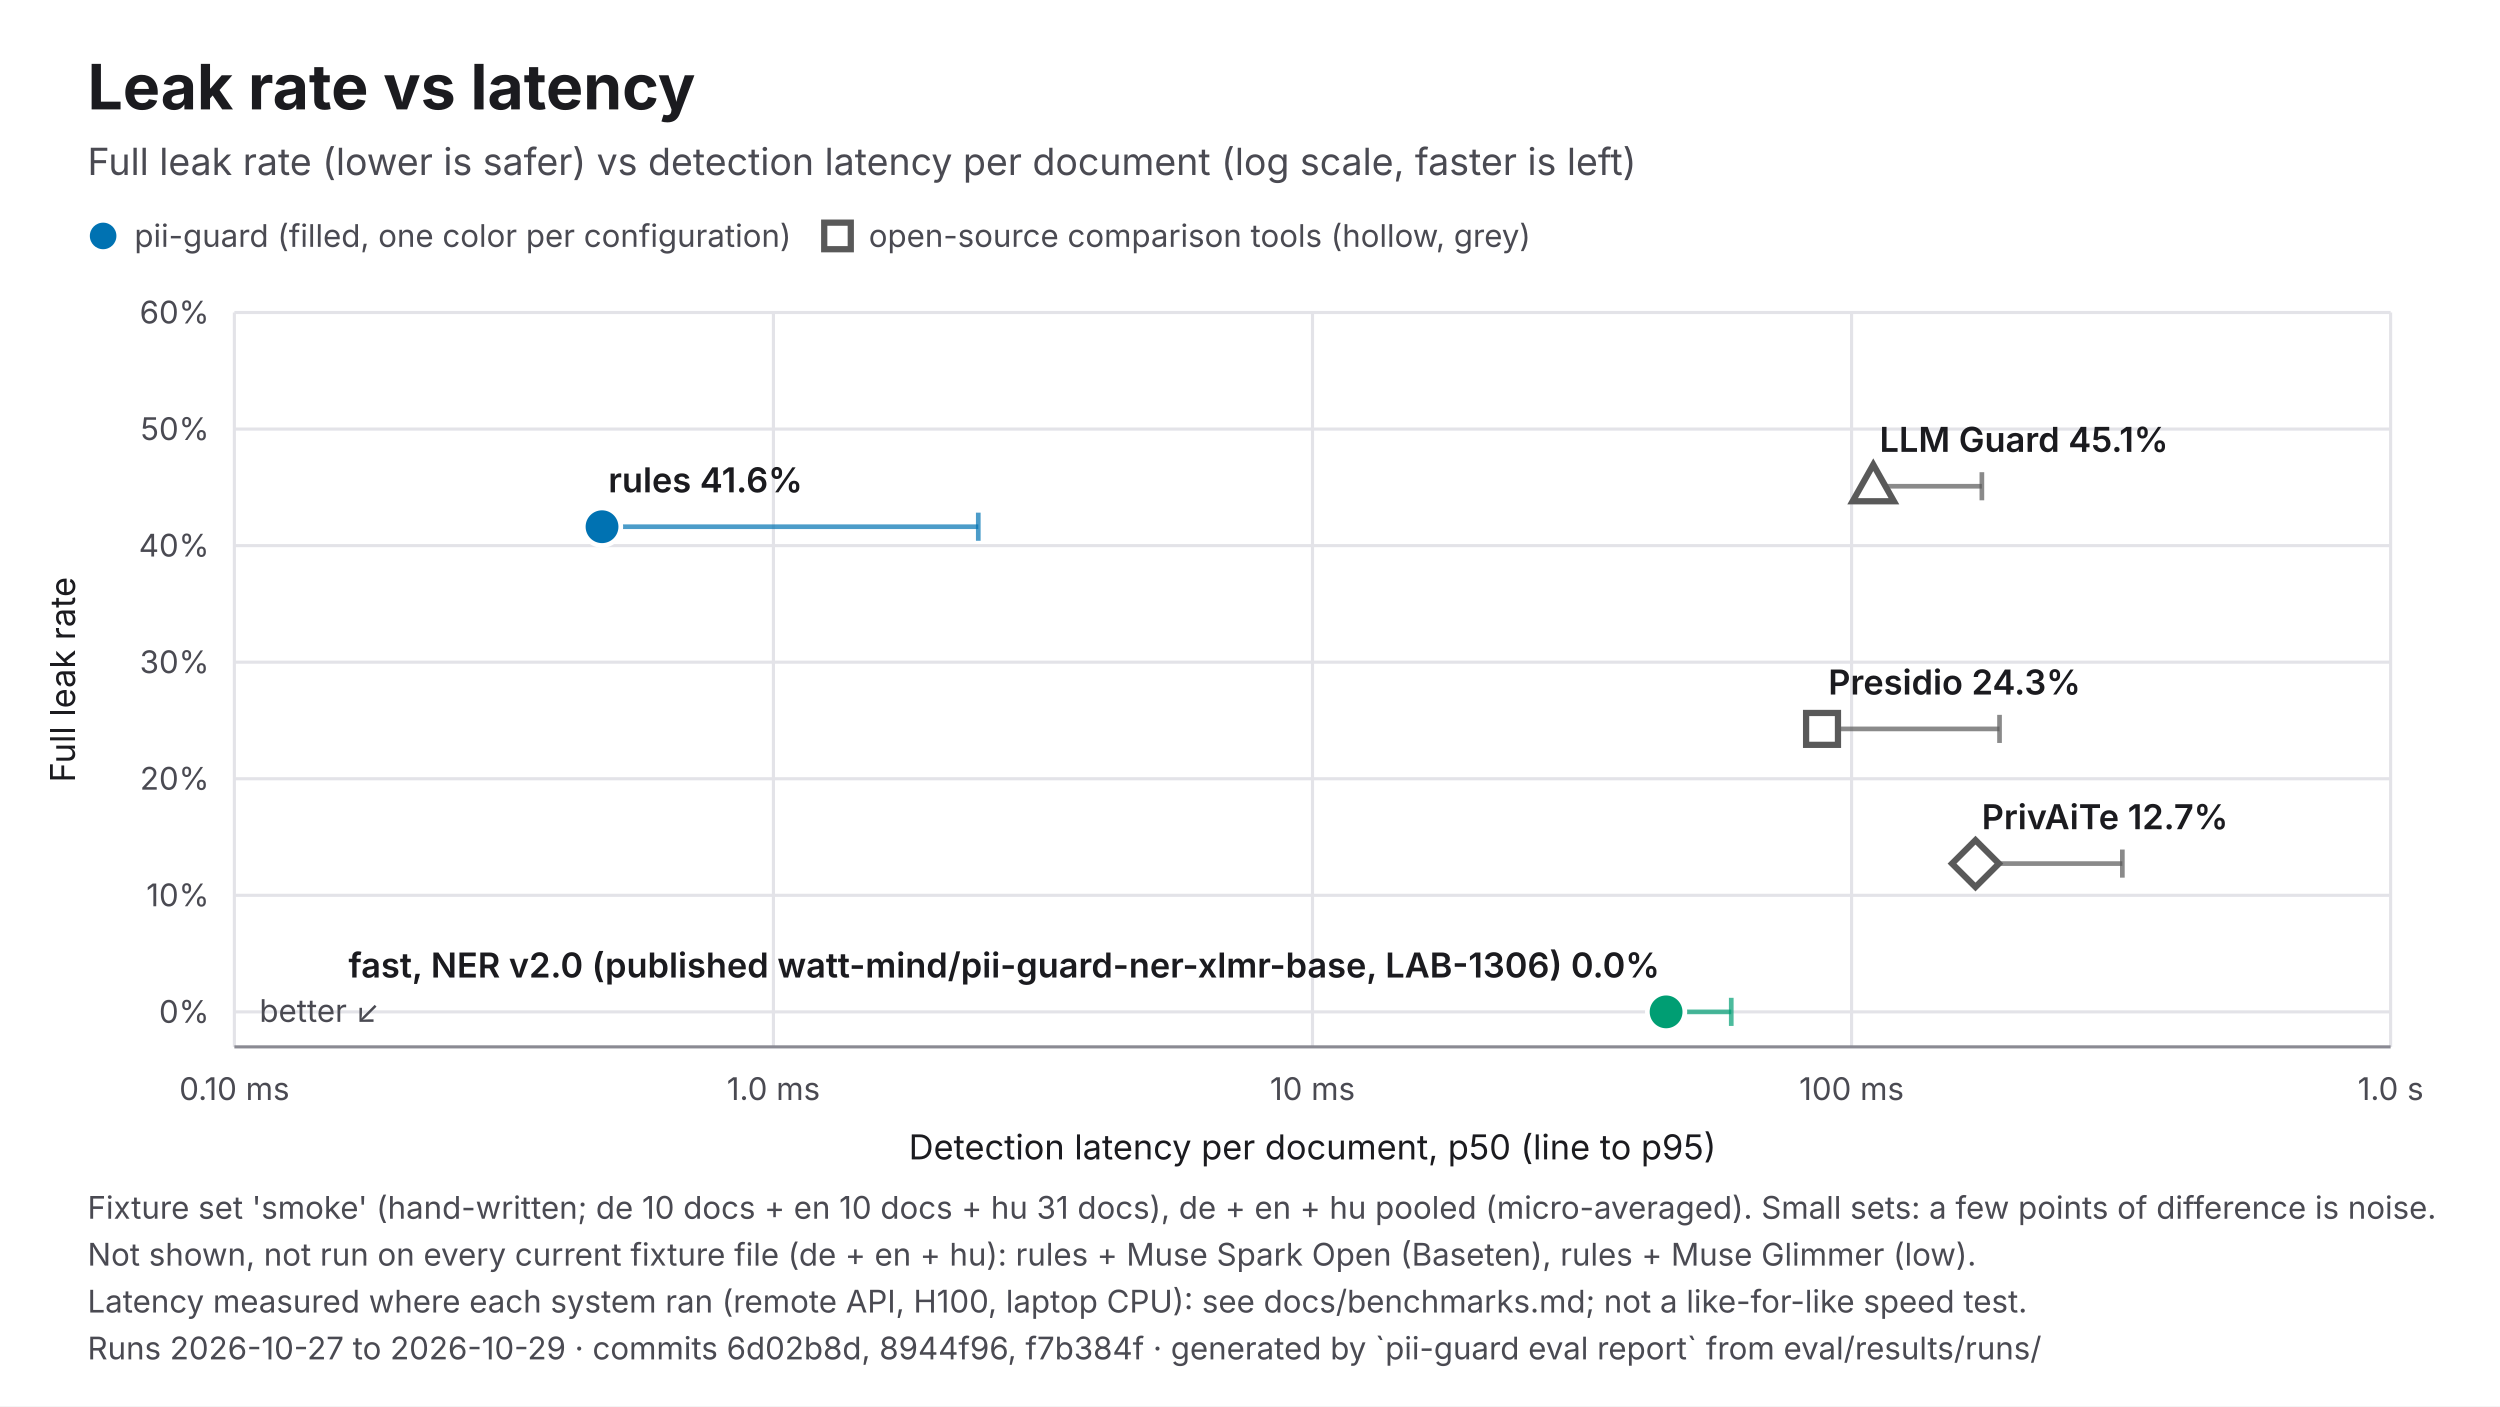
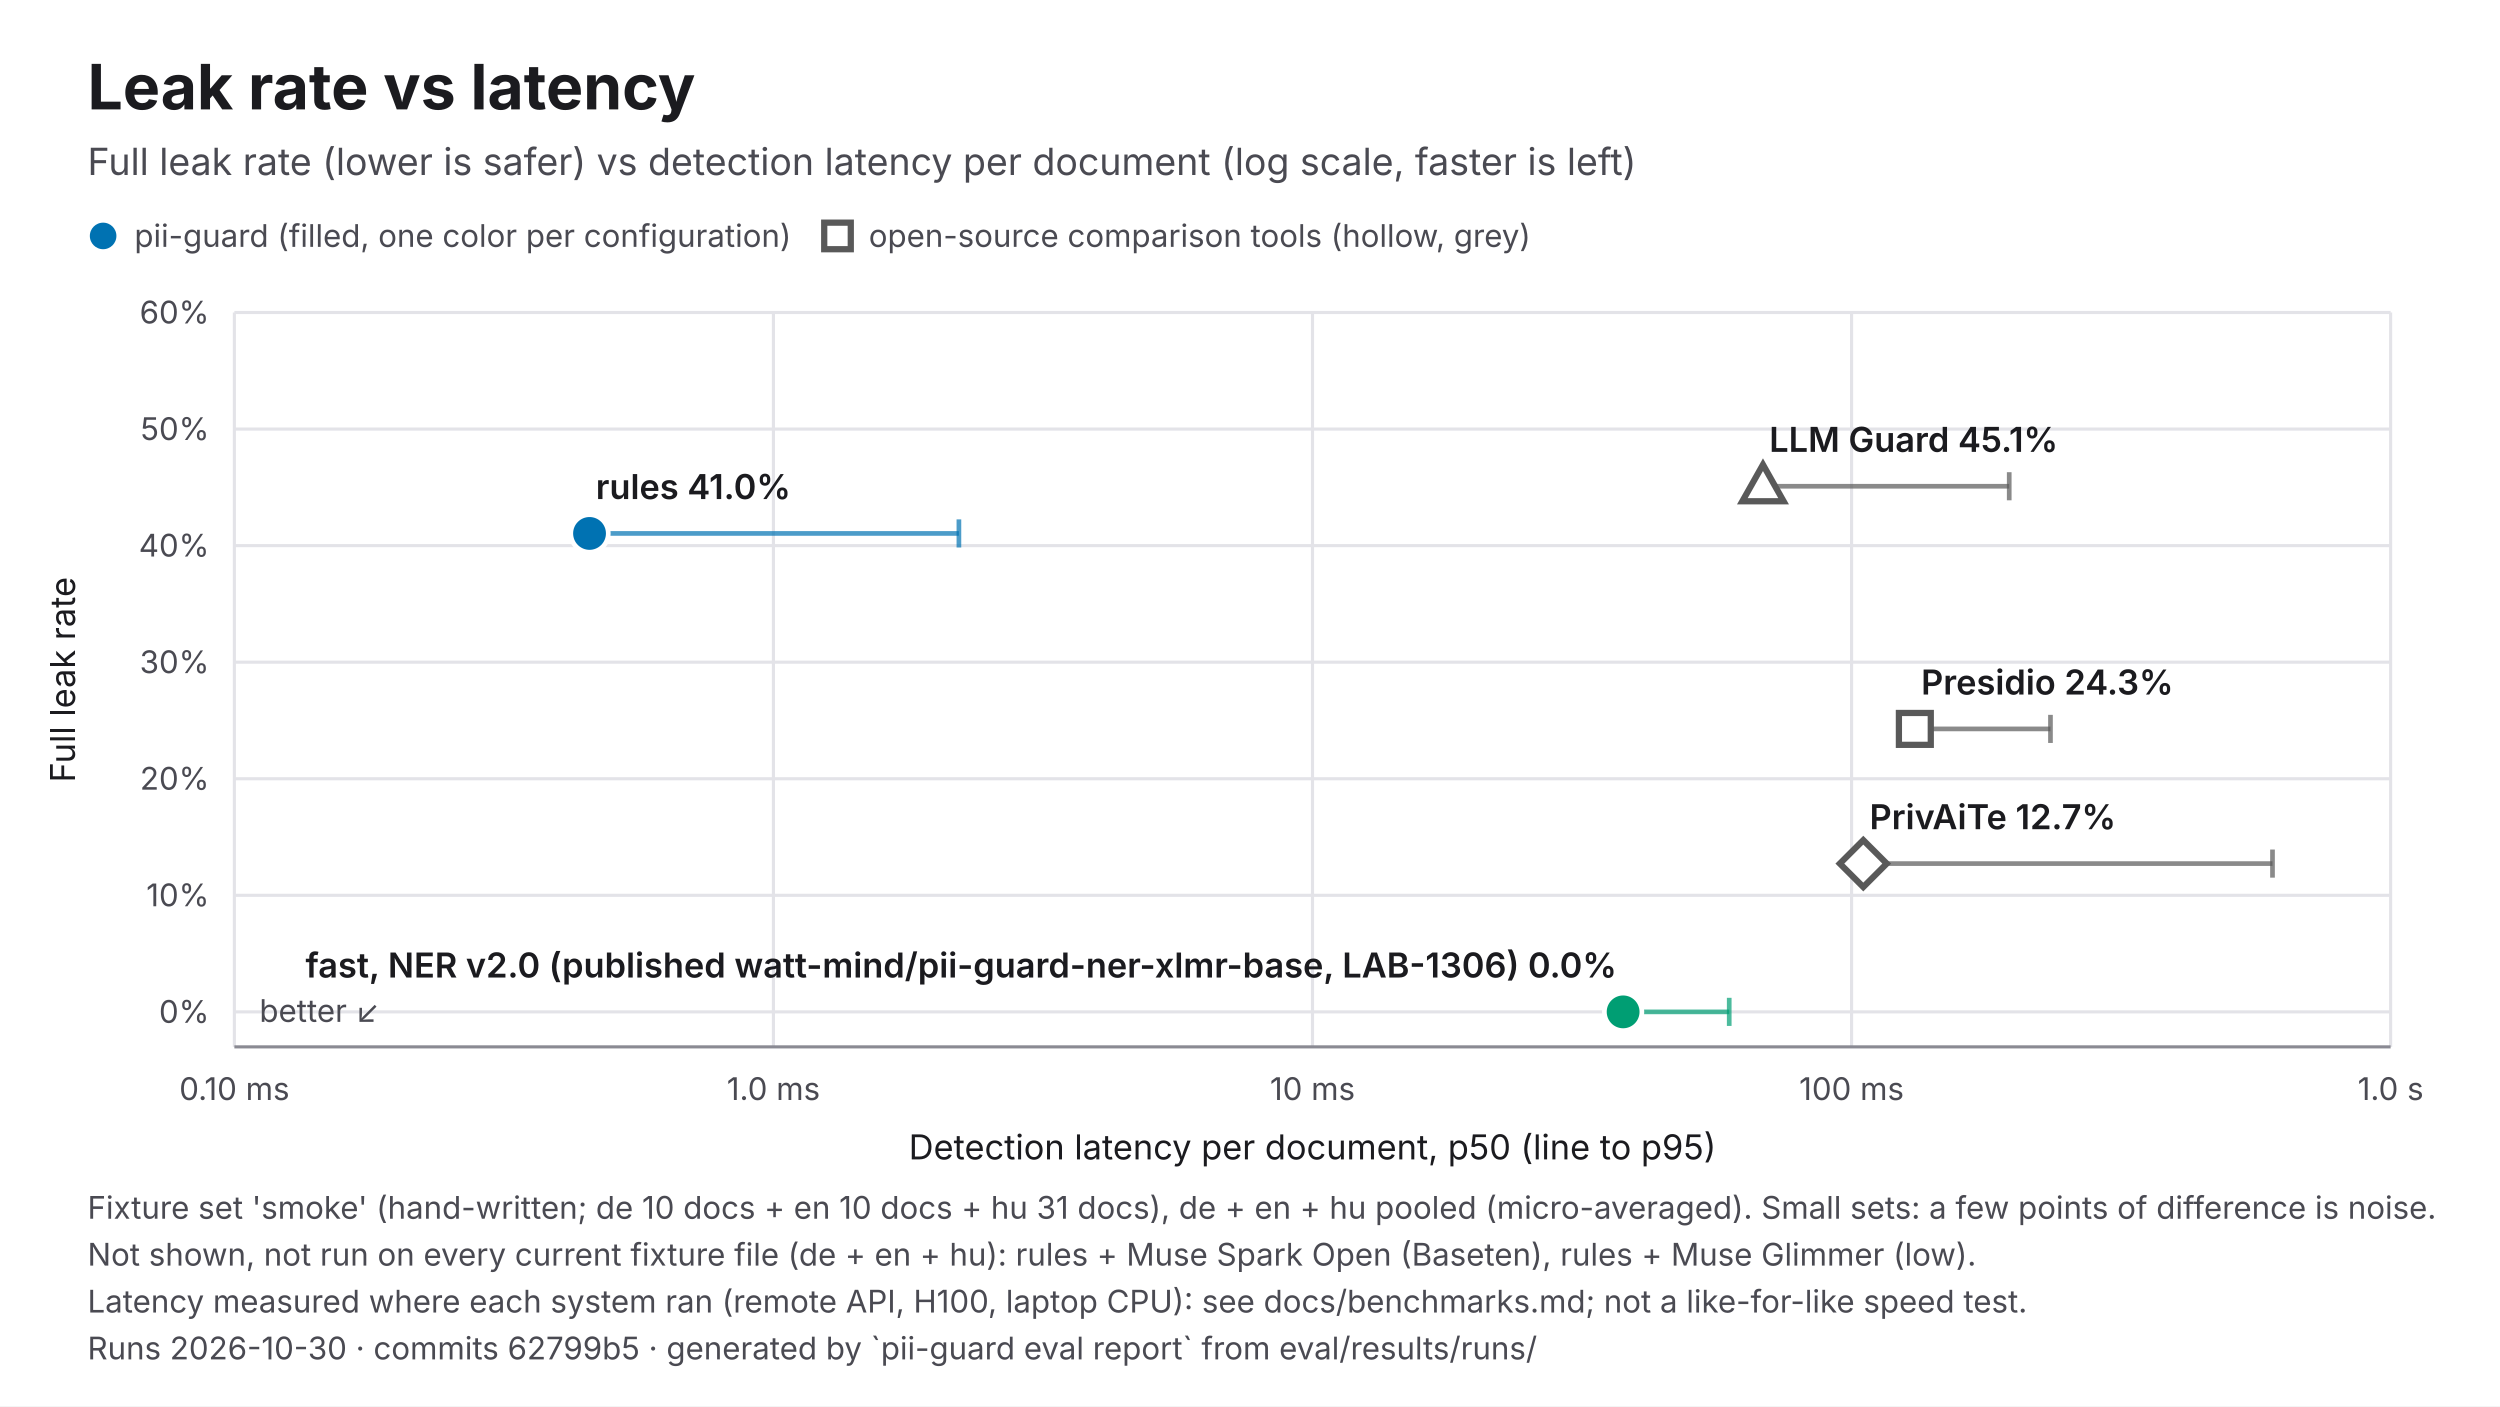
<svg xmlns="http://www.w3.org/2000/svg" viewBox="0 0 1600 900" width="1600" height="900" role="img" aria-labelledby="t d" font-family="Inter, 'Helvetica Neue', Helvetica, Arial, sans-serif">
  <rect width="1600" height="900" fill="#FFFFFF" />
  <text x="56" y="70" font-size="40" fill="#1B1B1F" font-weight="700">Leak rate vs latency</text>
  <text x="56" y="112" font-size="24" fill="#4A4A52">Full leak rate (lower is safer) vs detection latency per document (log scale, faster is left)</text>
  <line x1="150" y1="647.6" x2="1530" y2="647.6" stroke="#E3E3E8" stroke-width="2" />
  <text x="134" y="654.6" font-size="20" fill="#4A4A52" text-anchor="end">0%</text>
  <line x1="150" y1="573" x2="1530" y2="573" stroke="#E3E3E8" stroke-width="2" />
  <text x="134" y="580" font-size="20" fill="#4A4A52" text-anchor="end">10%</text>
  <line x1="150" y1="498.4" x2="1530" y2="498.4" stroke="#E3E3E8" stroke-width="2" />
  <text x="134" y="505.4" font-size="20" fill="#4A4A52" text-anchor="end">20%</text>
  <line x1="150" y1="423.8" x2="1530" y2="423.8" stroke="#E3E3E8" stroke-width="2" />
  <text x="134" y="430.8" font-size="20" fill="#4A4A52" text-anchor="end">30%</text>
  <line x1="150" y1="349.2" x2="1530" y2="349.2" stroke="#E3E3E8" stroke-width="2" />
  <text x="134" y="356.2" font-size="20" fill="#4A4A52" text-anchor="end">40%</text>
  <line x1="150" y1="274.6" x2="1530" y2="274.6" stroke="#E3E3E8" stroke-width="2" />
  <text x="134" y="281.6" font-size="20" fill="#4A4A52" text-anchor="end">50%</text>
  <line x1="150" y1="200" x2="1530" y2="200" stroke="#E3E3E8" stroke-width="2" />
  <text x="134" y="207" font-size="20" fill="#4A4A52" text-anchor="end">60%</text>
  <line x1="150" y1="200" x2="150" y2="670" stroke="#E3E3E8" stroke-width="2" />
  <text x="150" y="704" font-size="20" fill="#4A4A52" text-anchor="middle">0.10 ms</text>
  <line x1="495" y1="200" x2="495" y2="670" stroke="#E3E3E8" stroke-width="2" />
  <text x="495" y="704" font-size="20" fill="#4A4A52" text-anchor="middle">1.0 ms</text>
  <line x1="840" y1="200" x2="840" y2="670" stroke="#E3E3E8" stroke-width="2" />
  <text x="840" y="704" font-size="20" fill="#4A4A52" text-anchor="middle">10 ms</text>
  <line x1="1185" y1="200" x2="1185" y2="670" stroke="#E3E3E8" stroke-width="2" />
  <text x="1185" y="704" font-size="20" fill="#4A4A52" text-anchor="middle">100 ms</text>
  <line x1="1530" y1="200" x2="1530" y2="670" stroke="#E3E3E8" stroke-width="2" />
  <text x="1530" y="704" font-size="20" fill="#4A4A52" text-anchor="middle">1.0 s</text>
  <line x1="150" y1="670" x2="1530" y2="670" stroke="#8A8A93" stroke-width="2" />
  <text x="840" y="742" font-size="22" fill="#1B1B1F" text-anchor="middle">Detection latency per document, p50 (line to p95)</text>
  <text x="48" y="435" font-size="22" fill="#1B1B1F" text-anchor="middle" transform="rotate(-90 48 435)">Full leak rate</text>
  <text x="166" y="654" font-size="20" fill="#4A4A52">better ↙</text>
-   <line x1="385.3" y1="337.1" x2="626.1" y2="337.1" stroke="#0072B2" stroke-width="3" opacity="0.7" />
-   <line x1="626.1" y1="328.1" x2="626.1" y2="346.1" stroke="#0072B2" stroke-width="3" opacity="0.7" />
-   <line x1="1066.3" y1="647.6" x2="1108" y2="647.6" stroke="#009E73" stroke-width="3" opacity="0.7" />
-   <line x1="1108" y1="638.6" x2="1108" y2="656.6" stroke="#009E73" stroke-width="3" opacity="0.7" />
-   <line x1="1166.1" y1="466.5" x2="1279.7" y2="466.5" stroke="#595959" stroke-width="3" opacity="0.7" />
-   <line x1="1279.7" y1="457.5" x2="1279.7" y2="475.5" stroke="#595959" stroke-width="3" opacity="0.7" />
-   <line x1="1198.9" y1="311.2" x2="1268.4" y2="311.2" stroke="#595959" stroke-width="3" opacity="0.7" />
-   <line x1="1268.4" y1="302.2" x2="1268.4" y2="320.2" stroke="#595959" stroke-width="3" opacity="0.7" />
-   <line x1="1264.3" y1="552.7" x2="1358.3" y2="552.7" stroke="#595959" stroke-width="3" opacity="0.7" />
-   <line x1="1358.3" y1="543.7" x2="1358.3" y2="561.7" stroke="#595959" stroke-width="3" opacity="0.7" />
-   <circle cx="385.3" cy="337.1" r="12" fill="#0072B2" stroke="#FFFFFF" stroke-width="3" />
-   <text x="389.3" y="315.1" font-size="22" fill="#1B1B1F" font-weight="600">rules 41.6%</text>
-   <circle cx="1066.3" cy="647.6" r="12" fill="#009E73" stroke="#FFFFFF" stroke-width="3" />
-   <text x="1062.3" y="625.6" font-size="22" fill="#1B1B1F" text-anchor="end" font-weight="600">fast, NER v2.0 (published watt-mind/pii-guard-ner-xlmr-base, LAB-1306) 0.0%</text>
-   <rect x="1155.9" y="456.3" width="20.4" height="20.4" fill="#FFFFFF" stroke="#595959" stroke-width="4" />
-   <text x="1170.1" y="444.5" font-size="22" fill="#1B1B1F" font-weight="600">Presidio 24.3%</text>
-   <polygon points="1198.9,297.4 1212.1,320.8 1185.7,320.8" fill="#FFFFFF" stroke="#595959" stroke-width="4" />
-   <text x="1202.9" y="289.2" font-size="22" fill="#1B1B1F" font-weight="600">LLM Guard 45.1%</text>
-   <polygon points="1264.3,537.7 1279.3,552.7 1264.3,567.7 1249.3,552.7" fill="#FFFFFF" stroke="#595959" stroke-width="4" />
-   <text x="1268.3" y="530.7" font-size="22" fill="#1B1B1F" font-weight="600">PrivAiTe 12.7%</text>
+   <line x1="377.3" y1="341.4" x2="613.7" y2="341.4" stroke="#0072B2" stroke-width="3" opacity="0.7" />
+   <line x1="613.7" y1="332.4" x2="613.7" y2="350.4" stroke="#0072B2" stroke-width="3" opacity="0.7" />
+   <line x1="1038.8" y1="647.6" x2="1106.7" y2="647.6" stroke="#009E73" stroke-width="3" opacity="0.7" />
+   <line x1="1106.7" y1="638.6" x2="1106.7" y2="656.6" stroke="#009E73" stroke-width="3" opacity="0.7" />
+   <line x1="1225.5" y1="466.5" x2="1312.3" y2="466.5" stroke="#595959" stroke-width="3" opacity="0.7" />
+   <line x1="1312.3" y1="457.5" x2="1312.3" y2="475.5" stroke="#595959" stroke-width="3" opacity="0.7" />
+   <line x1="1128.3" y1="311.2" x2="1285.9" y2="311.2" stroke="#595959" stroke-width="3" opacity="0.7" />
+   <line x1="1285.9" y1="302.2" x2="1285.9" y2="320.2" stroke="#595959" stroke-width="3" opacity="0.7" />
+   <line x1="1192.5" y1="552.7" x2="1454.4" y2="552.7" stroke="#595959" stroke-width="3" opacity="0.7" />
+   <line x1="1454.4" y1="543.7" x2="1454.4" y2="561.7" stroke="#595959" stroke-width="3" opacity="0.7" />
+   <circle cx="377.3" cy="341.4" r="12" fill="#0072B2" stroke="#FFFFFF" stroke-width="3" />
+   <text x="381.3" y="319.4" font-size="22" fill="#1B1B1F" font-weight="600">rules 41.0%</text>
+   <circle cx="1038.8" cy="647.6" r="12" fill="#009E73" stroke="#FFFFFF" stroke-width="3" />
+   <text x="1034.8" y="625.6" font-size="22" fill="#1B1B1F" text-anchor="end" font-weight="600">fast, NER v2.0 (published watt-mind/pii-guard-ner-xlmr-base, LAB-1306) 0.0%</text>
+   <rect x="1215.3" y="456.3" width="20.4" height="20.4" fill="#FFFFFF" stroke="#595959" stroke-width="4" />
+   <text x="1229.5" y="444.5" font-size="22" fill="#1B1B1F" font-weight="600">Presidio 24.3%</text>
+   <polygon points="1128.3,297.4 1141.5,320.8 1115.1,320.8" fill="#FFFFFF" stroke="#595959" stroke-width="4" />
+   <text x="1132.3" y="289.2" font-size="22" fill="#1B1B1F" font-weight="600">LLM Guard 45.1%</text>
+   <polygon points="1192.5,537.7 1207.5,552.7 1192.5,567.7 1177.5,552.7" fill="#FFFFFF" stroke="#595959" stroke-width="4" />
+   <text x="1196.5" y="530.7" font-size="22" fill="#1B1B1F" font-weight="600">PrivAiTe 12.7%</text>
  <circle cx="66" cy="151" r="10" fill="#0072B2" stroke="#FFFFFF" stroke-width="3" />
  <text x="86" y="158" font-size="20" fill="#4A4A52">pii-guard (filled, one color per configuration)</text>
  <rect x="527.5" y="142.5" width="17" height="17" fill="#FFFFFF" stroke="#595959" stroke-width="4" />
  <text x="556" y="158" font-size="20" fill="#4A4A52">open-source comparison tools (hollow, grey)</text>
  <text x="56" y="780" font-size="20" fill="#4A4A52">Fixture set 'smoke' (hand-written; de 10 docs + en 10 docs + hu 31 docs), de + en + hu pooled (micro-averaged). Small sets: a few points of difference is noise.</text>
  <text x="56" y="810" font-size="20" fill="#4A4A52">Not shown, not run on every current fixture file (de + en + hu): rules + Muse Spark Open (Baseten), rules + Muse Glimmer (low).</text>
  <text x="56" y="840" font-size="20" fill="#4A4A52">Latency measured where each system ran (remote API, H100, laptop CPU): see docs/benchmarks.md; not a like-for-like speed test.</text>
-   <text x="56" y="870" font-size="20" fill="#4A4A52">Runs 2026-10-27 to 2026-10-29 · commits 6d02b8d, 8944f96, f7b384f · generated by `pii-guard eval report` from eval/results/runs/</text>
+   <text x="56" y="870" font-size="20" fill="#4A4A52">Runs 2026-10-30 · commits 62799b5 · generated by `pii-guard eval report` from eval/results/runs/</text>
</svg>
